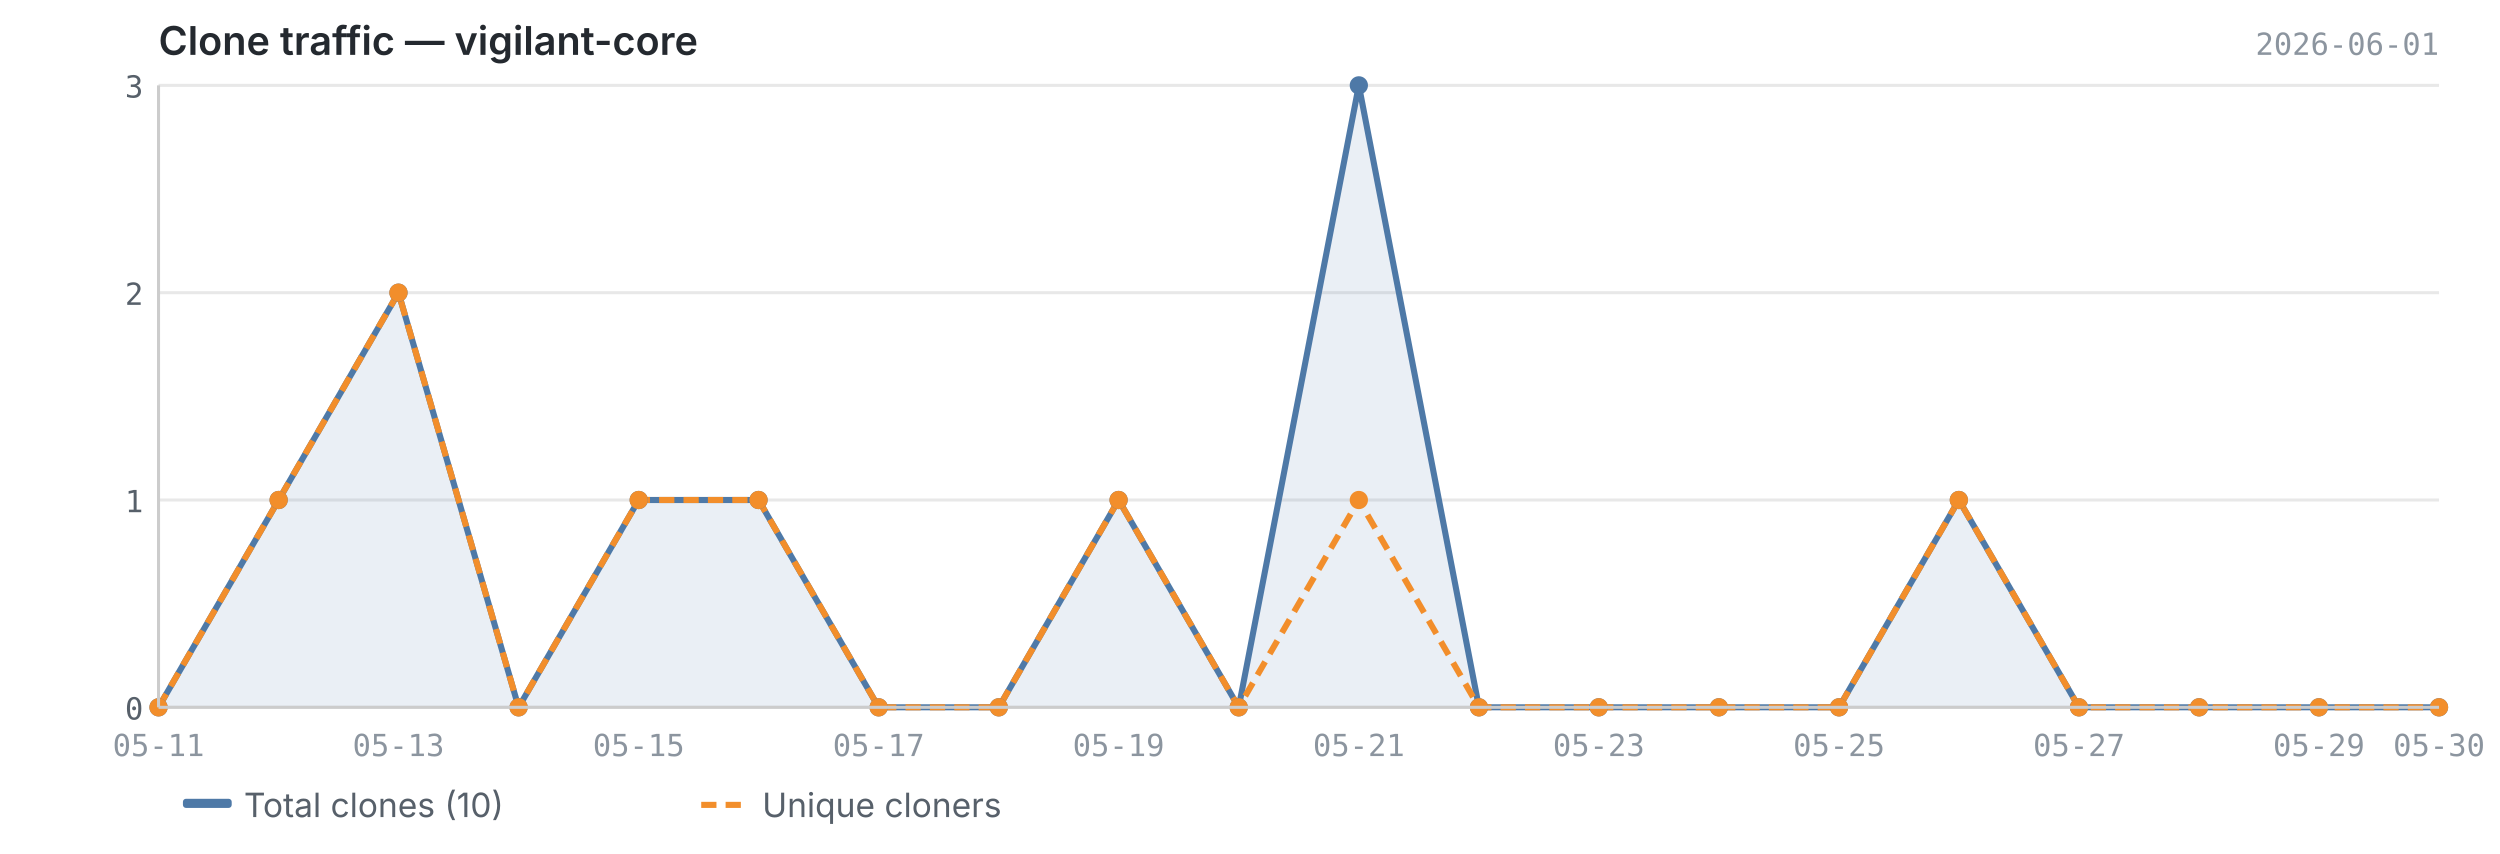
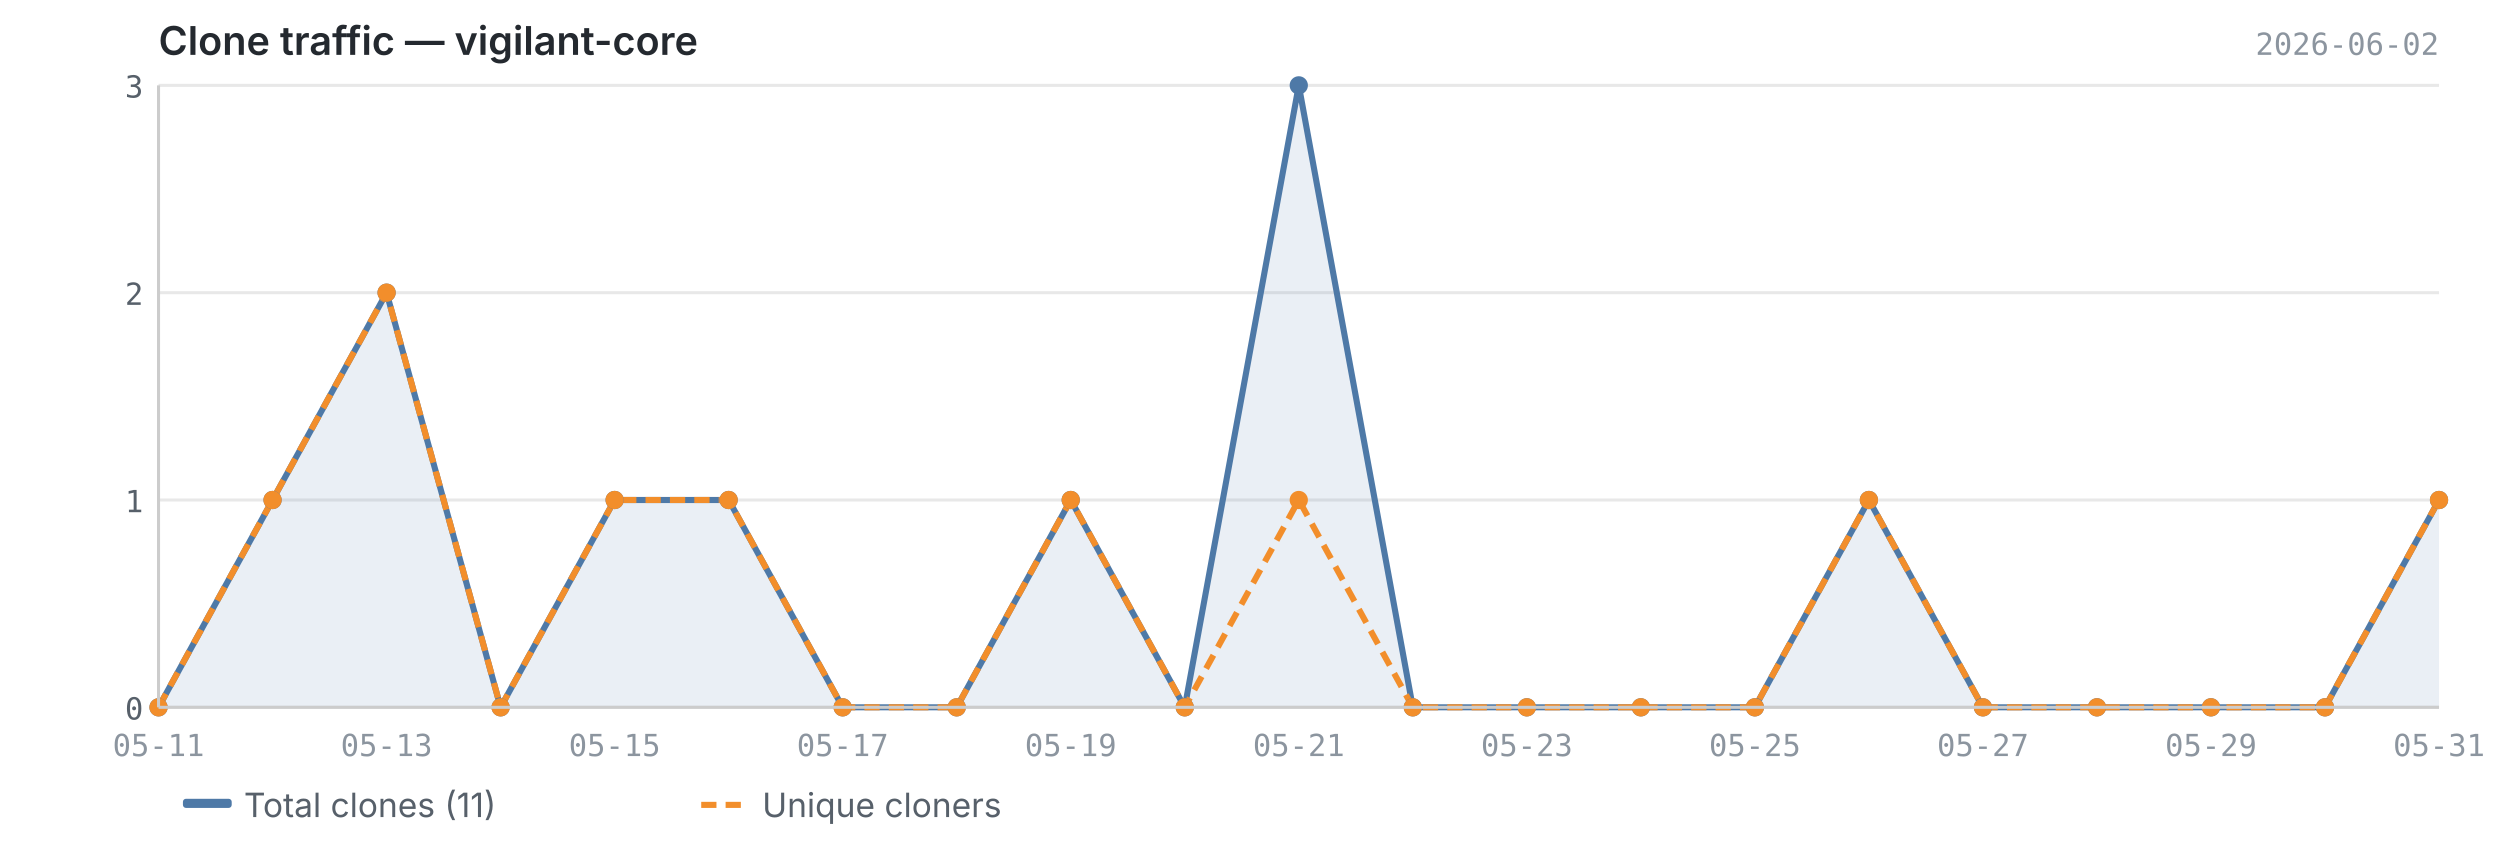
<svg xmlns="http://www.w3.org/2000/svg" viewBox="0 0 820 280" width="820" height="280">
  <text x="52" y="18" font-size="13" font-weight="600" fill="#24292f" font-family="-apple-system, BlinkMacSystemFont, 'Segoe UI', sans-serif">Clone traffic — vigilant-core</text>
-   <text x="800" y="18" font-size="10" fill="#8c959f" font-family="ui-monospace, SFMono-Regular, 'SF Mono', Menlo, monospace" text-anchor="end">2026-06-01</text>
+   <text x="800" y="18" font-size="10" fill="#8c959f" font-family="ui-monospace, SFMono-Regular, 'SF Mono', Menlo, monospace" text-anchor="end">2026-06-02</text>
  <line x1="52" y1="232.0" x2="800" y2="232.0" stroke="#e8e8e8" stroke-width="1" />
  <line x1="52" y1="164.0" x2="800" y2="164.0" stroke="#e8e8e8" stroke-width="1" />
  <line x1="52" y1="96.0" x2="800" y2="96.0" stroke="#e8e8e8" stroke-width="1" />
  <line x1="52" y1="28.0" x2="800" y2="28.0" stroke="#e8e8e8" stroke-width="1" />
-   <path d="M52.0,232.0 L52.0,232.0 L91.4,164.0 L130.7,96.0 L170.1,232.0 L209.5,164.0 L248.8,164.0 L288.2,232.0 L327.6,232.0 L366.9,164.0 L406.3,232.0 L445.7,28.0 L485.1,232.0 L524.4,232.0 L563.8,232.0 L603.2,232.0 L642.5,164.0 L681.9,232.0 L721.3,232.0 L760.6,232.0 L800.0,232.0 L800.0,232.0 L52.0,232.0Z" fill="#4e79a7" opacity="0.12" />
-   <polyline points="52.0,232.0 91.4,164.0 130.7,96.0 170.1,232.0 209.5,164.0 248.8,164.0 288.2,232.0 327.6,232.0 366.9,164.0 406.3,232.0 445.7,28.0 485.1,232.0 524.4,232.0 563.8,232.0 603.2,232.0 642.5,164.0 681.9,232.0 721.3,232.0 760.6,232.0 800.0,232.0" fill="none" stroke="#4e79a7" stroke-width="2" stroke-linejoin="round" />
-   <polyline points="52.0,232.0 91.4,164.0 130.7,96.0 170.1,232.0 209.5,164.0 248.8,164.0 288.2,232.0 327.6,232.0 366.9,164.0 406.3,232.0 445.7,164.0 485.1,232.0 524.4,232.0 563.8,232.0 603.2,232.0 642.5,164.0 681.9,232.0 721.3,232.0 760.6,232.0 800.0,232.0" fill="none" stroke="#f28e2b" stroke-width="2" stroke-linejoin="round" stroke-dasharray="5,3" />
+   <path d="M52.0,232.0 L52.0,232.0 L89.4,164.0 L126.8,96.0 L164.2,232.0 L201.6,164.0 L239.0,164.0 L276.4,232.0 L313.8,232.0 L351.2,164.0 L388.6,232.0 L426.0,28.0 L463.4,232.0 L500.8,232.0 L538.2,232.0 L575.6,232.0 L613.0,164.0 L650.4,232.0 L687.8,232.0 L725.2,232.0 L762.6,232.0 L800.0,164.0 L800.0,232.0 L52.0,232.0Z" fill="#4e79a7" opacity="0.12" />
+   <polyline points="52.0,232.0 89.4,164.0 126.8,96.0 164.2,232.0 201.6,164.0 239.0,164.0 276.4,232.0 313.8,232.0 351.2,164.0 388.6,232.0 426.0,28.0 463.4,232.0 500.8,232.0 538.2,232.0 575.6,232.0 613.0,164.0 650.4,232.0 687.8,232.0 725.2,232.0 762.6,232.0 800.0,164.0" fill="none" stroke="#4e79a7" stroke-width="2" stroke-linejoin="round" />
+   <polyline points="52.0,232.0 89.4,164.0 126.8,96.0 164.2,232.0 201.6,164.0 239.0,164.0 276.4,232.0 313.8,232.0 351.2,164.0 388.6,232.0 426.0,164.0 463.4,232.0 500.8,232.0 538.2,232.0 575.6,232.0 613.0,164.0 650.4,232.0 687.8,232.0 725.2,232.0 762.6,232.0 800.0,164.0" fill="none" stroke="#f28e2b" stroke-width="2" stroke-linejoin="round" stroke-dasharray="5,3" />
  <circle cx="52.0" cy="232.0" r="3" fill="#4e79a7" />
-   <circle cx="91.4" cy="164.0" r="3" fill="#4e79a7" />
-   <circle cx="130.7" cy="96.0" r="3" fill="#4e79a7" />
-   <circle cx="170.1" cy="232.0" r="3" fill="#4e79a7" />
-   <circle cx="209.5" cy="164.0" r="3" fill="#4e79a7" />
-   <circle cx="248.8" cy="164.0" r="3" fill="#4e79a7" />
-   <circle cx="288.2" cy="232.0" r="3" fill="#4e79a7" />
-   <circle cx="327.6" cy="232.0" r="3" fill="#4e79a7" />
-   <circle cx="366.9" cy="164.0" r="3" fill="#4e79a7" />
-   <circle cx="406.3" cy="232.0" r="3" fill="#4e79a7" />
-   <circle cx="445.7" cy="28.0" r="3" fill="#4e79a7" />
-   <circle cx="485.1" cy="232.0" r="3" fill="#4e79a7" />
-   <circle cx="524.4" cy="232.0" r="3" fill="#4e79a7" />
-   <circle cx="563.8" cy="232.0" r="3" fill="#4e79a7" />
-   <circle cx="603.2" cy="232.0" r="3" fill="#4e79a7" />
-   <circle cx="642.5" cy="164.0" r="3" fill="#4e79a7" />
-   <circle cx="681.9" cy="232.0" r="3" fill="#4e79a7" />
-   <circle cx="721.3" cy="232.0" r="3" fill="#4e79a7" />
-   <circle cx="760.6" cy="232.0" r="3" fill="#4e79a7" />
-   <circle cx="800.0" cy="232.0" r="3" fill="#4e79a7" />
+   <circle cx="89.4" cy="164.0" r="3" fill="#4e79a7" />
+   <circle cx="126.8" cy="96.0" r="3" fill="#4e79a7" />
+   <circle cx="164.2" cy="232.0" r="3" fill="#4e79a7" />
+   <circle cx="201.6" cy="164.0" r="3" fill="#4e79a7" />
+   <circle cx="239.0" cy="164.0" r="3" fill="#4e79a7" />
+   <circle cx="276.4" cy="232.0" r="3" fill="#4e79a7" />
+   <circle cx="313.8" cy="232.0" r="3" fill="#4e79a7" />
+   <circle cx="351.2" cy="164.0" r="3" fill="#4e79a7" />
+   <circle cx="388.6" cy="232.0" r="3" fill="#4e79a7" />
+   <circle cx="426.0" cy="28.0" r="3" fill="#4e79a7" />
+   <circle cx="463.4" cy="232.0" r="3" fill="#4e79a7" />
+   <circle cx="500.8" cy="232.0" r="3" fill="#4e79a7" />
+   <circle cx="538.2" cy="232.0" r="3" fill="#4e79a7" />
+   <circle cx="575.6" cy="232.0" r="3" fill="#4e79a7" />
+   <circle cx="613.0" cy="164.0" r="3" fill="#4e79a7" />
+   <circle cx="650.4" cy="232.0" r="3" fill="#4e79a7" />
+   <circle cx="687.8" cy="232.0" r="3" fill="#4e79a7" />
+   <circle cx="725.2" cy="232.0" r="3" fill="#4e79a7" />
+   <circle cx="762.6" cy="232.0" r="3" fill="#4e79a7" />
+   <circle cx="800.0" cy="164.0" r="3" fill="#4e79a7" />
  <circle cx="52.0" cy="232.0" r="3" fill="#f28e2b" />
-   <circle cx="91.4" cy="164.0" r="3" fill="#f28e2b" />
-   <circle cx="130.7" cy="96.0" r="3" fill="#f28e2b" />
-   <circle cx="170.1" cy="232.0" r="3" fill="#f28e2b" />
-   <circle cx="209.5" cy="164.0" r="3" fill="#f28e2b" />
-   <circle cx="248.8" cy="164.0" r="3" fill="#f28e2b" />
-   <circle cx="288.2" cy="232.0" r="3" fill="#f28e2b" />
-   <circle cx="327.6" cy="232.0" r="3" fill="#f28e2b" />
-   <circle cx="366.9" cy="164.0" r="3" fill="#f28e2b" />
-   <circle cx="406.3" cy="232.0" r="3" fill="#f28e2b" />
-   <circle cx="445.7" cy="164.0" r="3" fill="#f28e2b" />
-   <circle cx="485.1" cy="232.0" r="3" fill="#f28e2b" />
-   <circle cx="524.4" cy="232.0" r="3" fill="#f28e2b" />
-   <circle cx="563.8" cy="232.0" r="3" fill="#f28e2b" />
-   <circle cx="603.2" cy="232.0" r="3" fill="#f28e2b" />
-   <circle cx="642.5" cy="164.0" r="3" fill="#f28e2b" />
-   <circle cx="681.9" cy="232.0" r="3" fill="#f28e2b" />
-   <circle cx="721.3" cy="232.0" r="3" fill="#f28e2b" />
-   <circle cx="760.6" cy="232.0" r="3" fill="#f28e2b" />
-   <circle cx="800.0" cy="232.0" r="3" fill="#f28e2b" />
+   <circle cx="89.4" cy="164.0" r="3" fill="#f28e2b" />
+   <circle cx="126.8" cy="96.0" r="3" fill="#f28e2b" />
+   <circle cx="164.2" cy="232.0" r="3" fill="#f28e2b" />
+   <circle cx="201.6" cy="164.0" r="3" fill="#f28e2b" />
+   <circle cx="239.0" cy="164.0" r="3" fill="#f28e2b" />
+   <circle cx="276.4" cy="232.0" r="3" fill="#f28e2b" />
+   <circle cx="313.8" cy="232.0" r="3" fill="#f28e2b" />
+   <circle cx="351.2" cy="164.0" r="3" fill="#f28e2b" />
+   <circle cx="388.6" cy="232.0" r="3" fill="#f28e2b" />
+   <circle cx="426.0" cy="164.0" r="3" fill="#f28e2b" />
+   <circle cx="463.4" cy="232.0" r="3" fill="#f28e2b" />
+   <circle cx="500.8" cy="232.0" r="3" fill="#f28e2b" />
+   <circle cx="538.2" cy="232.0" r="3" fill="#f28e2b" />
+   <circle cx="575.6" cy="232.0" r="3" fill="#f28e2b" />
+   <circle cx="613.0" cy="164.0" r="3" fill="#f28e2b" />
+   <circle cx="650.4" cy="232.0" r="3" fill="#f28e2b" />
+   <circle cx="687.8" cy="232.0" r="3" fill="#f28e2b" />
+   <circle cx="725.2" cy="232.0" r="3" fill="#f28e2b" />
+   <circle cx="762.6" cy="232.0" r="3" fill="#f28e2b" />
+   <circle cx="800.0" cy="164.0" r="3" fill="#f28e2b" />
  <line x1="52" y1="28" x2="52" y2="232" stroke="#cccccc" stroke-width="1" />
  <line x1="52" y1="232" x2="800" y2="232" stroke="#cccccc" stroke-width="1" />
  <text x="47" y="236.0" text-anchor="end" font-size="10" fill="#57606a" font-family="ui-monospace, SFMono-Regular, 'SF Mono', Menlo, monospace">0</text>
  <text x="47" y="168.0" text-anchor="end" font-size="10" fill="#57606a" font-family="ui-monospace, SFMono-Regular, 'SF Mono', Menlo, monospace">1</text>
  <text x="47" y="100.0" text-anchor="end" font-size="10" fill="#57606a" font-family="ui-monospace, SFMono-Regular, 'SF Mono', Menlo, monospace">2</text>
  <text x="47" y="32.0" text-anchor="end" font-size="10" fill="#57606a" font-family="ui-monospace, SFMono-Regular, 'SF Mono', Menlo, monospace">3</text>
  <text x="52.0" y="248" text-anchor="middle" font-size="10" fill="#8c959f" font-family="ui-monospace, SFMono-Regular, 'SF Mono', Menlo, monospace">05-11</text>
-   <text x="130.7" y="248" text-anchor="middle" font-size="10" fill="#8c959f" font-family="ui-monospace, SFMono-Regular, 'SF Mono', Menlo, monospace">05-13</text>
-   <text x="209.5" y="248" text-anchor="middle" font-size="10" fill="#8c959f" font-family="ui-monospace, SFMono-Regular, 'SF Mono', Menlo, monospace">05-15</text>
-   <text x="288.2" y="248" text-anchor="middle" font-size="10" fill="#8c959f" font-family="ui-monospace, SFMono-Regular, 'SF Mono', Menlo, monospace">05-17</text>
-   <text x="366.9" y="248" text-anchor="middle" font-size="10" fill="#8c959f" font-family="ui-monospace, SFMono-Regular, 'SF Mono', Menlo, monospace">05-19</text>
-   <text x="445.7" y="248" text-anchor="middle" font-size="10" fill="#8c959f" font-family="ui-monospace, SFMono-Regular, 'SF Mono', Menlo, monospace">05-21</text>
-   <text x="524.4" y="248" text-anchor="middle" font-size="10" fill="#8c959f" font-family="ui-monospace, SFMono-Regular, 'SF Mono', Menlo, monospace">05-23</text>
-   <text x="603.2" y="248" text-anchor="middle" font-size="10" fill="#8c959f" font-family="ui-monospace, SFMono-Regular, 'SF Mono', Menlo, monospace">05-25</text>
-   <text x="681.9" y="248" text-anchor="middle" font-size="10" fill="#8c959f" font-family="ui-monospace, SFMono-Regular, 'SF Mono', Menlo, monospace">05-27</text>
-   <text x="760.6" y="248" text-anchor="middle" font-size="10" fill="#8c959f" font-family="ui-monospace, SFMono-Regular, 'SF Mono', Menlo, monospace">05-29</text>
-   <text x="800.0" y="248" text-anchor="middle" font-size="10" fill="#8c959f" font-family="ui-monospace, SFMono-Regular, 'SF Mono', Menlo, monospace">05-30</text>
+   <text x="126.8" y="248" text-anchor="middle" font-size="10" fill="#8c959f" font-family="ui-monospace, SFMono-Regular, 'SF Mono', Menlo, monospace">05-13</text>
+   <text x="201.6" y="248" text-anchor="middle" font-size="10" fill="#8c959f" font-family="ui-monospace, SFMono-Regular, 'SF Mono', Menlo, monospace">05-15</text>
+   <text x="276.4" y="248" text-anchor="middle" font-size="10" fill="#8c959f" font-family="ui-monospace, SFMono-Regular, 'SF Mono', Menlo, monospace">05-17</text>
+   <text x="351.2" y="248" text-anchor="middle" font-size="10" fill="#8c959f" font-family="ui-monospace, SFMono-Regular, 'SF Mono', Menlo, monospace">05-19</text>
+   <text x="426.0" y="248" text-anchor="middle" font-size="10" fill="#8c959f" font-family="ui-monospace, SFMono-Regular, 'SF Mono', Menlo, monospace">05-21</text>
+   <text x="500.8" y="248" text-anchor="middle" font-size="10" fill="#8c959f" font-family="ui-monospace, SFMono-Regular, 'SF Mono', Menlo, monospace">05-23</text>
+   <text x="575.6" y="248" text-anchor="middle" font-size="10" fill="#8c959f" font-family="ui-monospace, SFMono-Regular, 'SF Mono', Menlo, monospace">05-25</text>
+   <text x="650.4" y="248" text-anchor="middle" font-size="10" fill="#8c959f" font-family="ui-monospace, SFMono-Regular, 'SF Mono', Menlo, monospace">05-27</text>
+   <text x="725.2" y="248" text-anchor="middle" font-size="10" fill="#8c959f" font-family="ui-monospace, SFMono-Regular, 'SF Mono', Menlo, monospace">05-29</text>
+   <text x="800.0" y="248" text-anchor="middle" font-size="10" fill="#8c959f" font-family="ui-monospace, SFMono-Regular, 'SF Mono', Menlo, monospace">05-31</text>
  <rect x="60" y="262" width="16" height="3" fill="#4e79a7" rx="1" />
-   <text x="80" y="268" font-size="11" fill="#57606a" font-family="-apple-system, BlinkMacSystemFont, 'Segoe UI', sans-serif">Total clones (10)</text>
+   <text x="80" y="268" font-size="11" fill="#57606a" font-family="-apple-system, BlinkMacSystemFont, 'Segoe UI', sans-serif">Total clones (11)</text>
  <line x1="230" y1="264" x2="246" y2="264" stroke="#f28e2b" stroke-width="2" stroke-dasharray="5,3" />
  <text x="250" y="268" font-size="11" fill="#57606a" font-family="-apple-system, BlinkMacSystemFont, 'Segoe UI', sans-serif">Unique cloners</text>
</svg>
